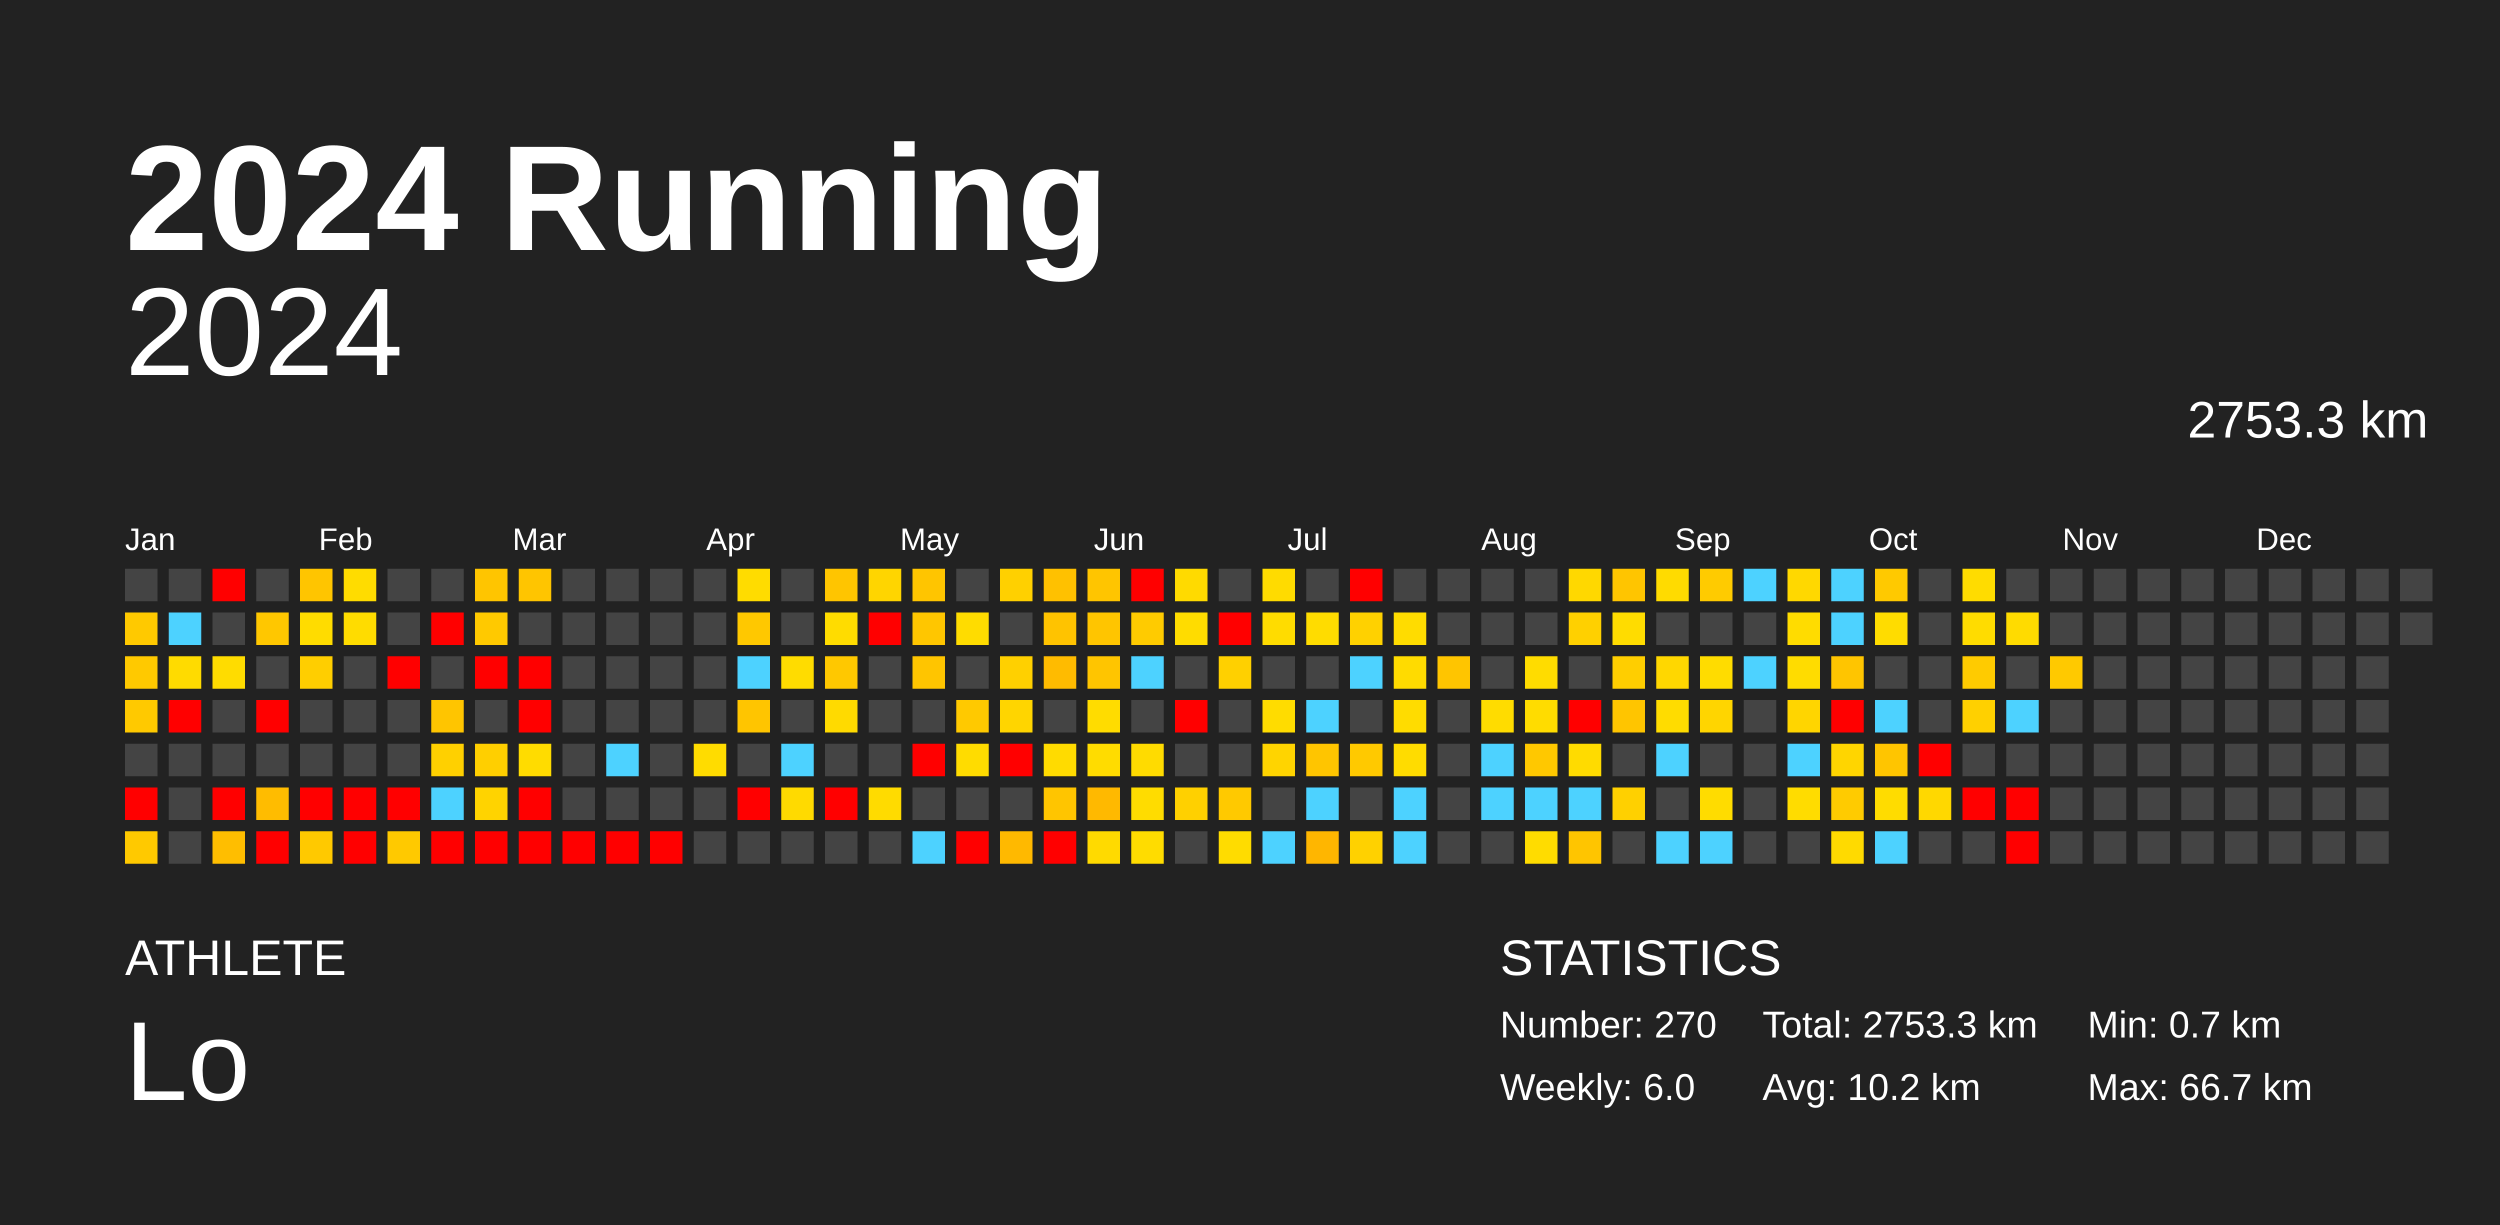
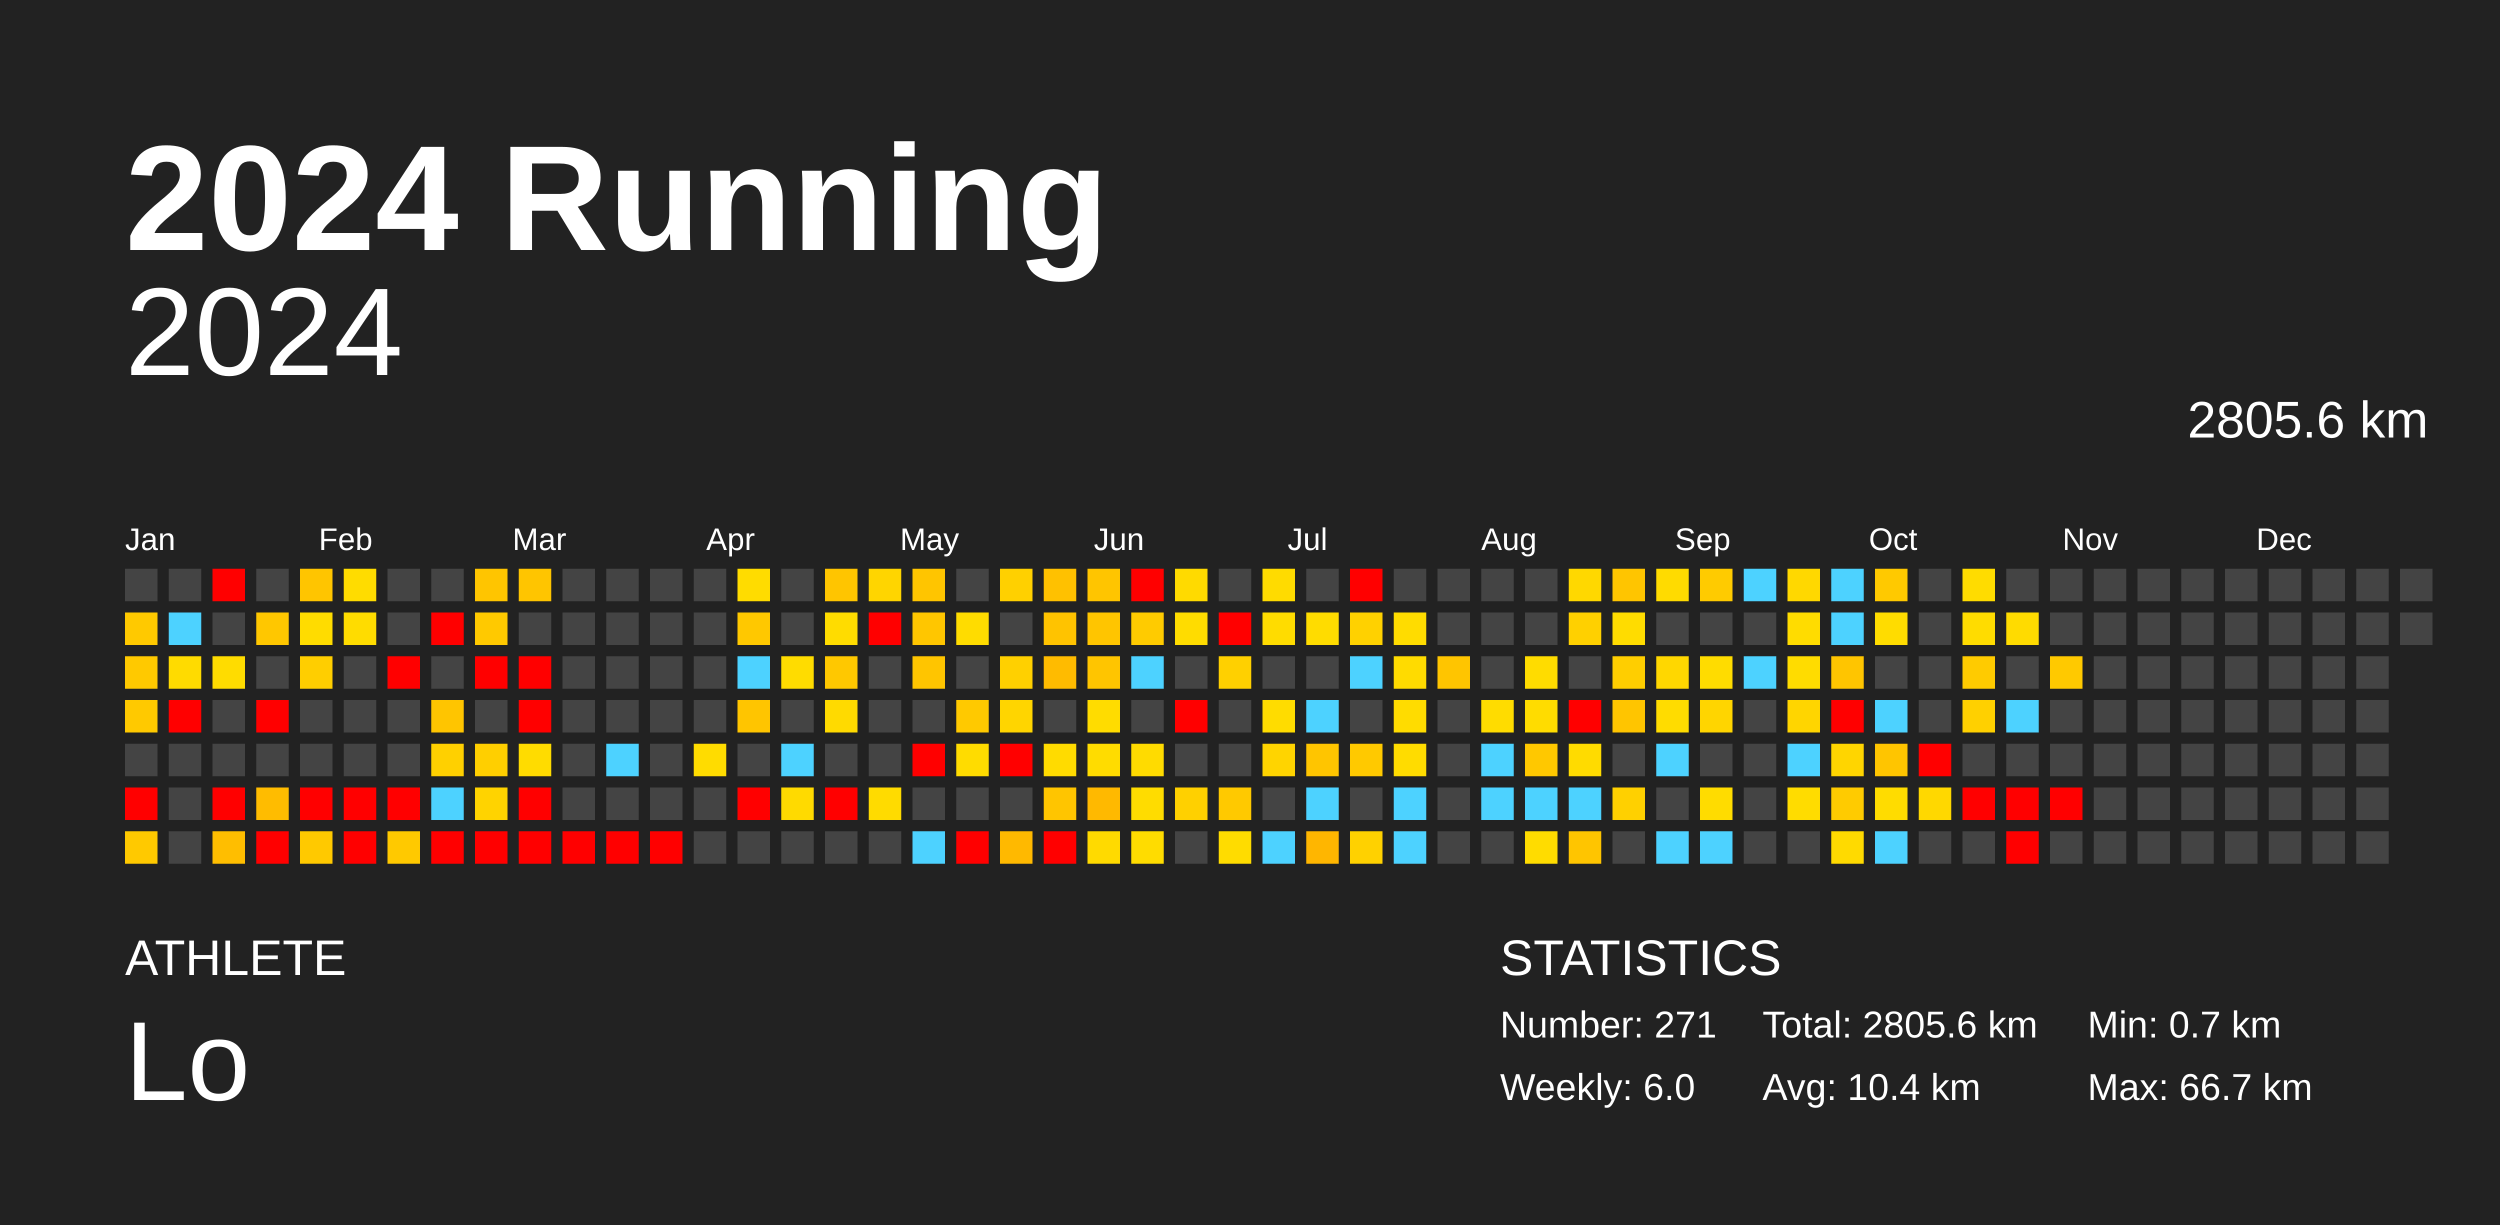
<svg xmlns="http://www.w3.org/2000/svg" baseProfile="full" height="98mm" version="1.1" viewBox="0,0,200,98" width="200mm">
  <defs />
  <rect fill="#222222" height="98" width="200" x="0" y="0" />
  <text fill="#FFFFFF" style="font-size:12px; font-family:Arial; font-weight:bold;" x="10" y="20">2024 Running</text>
  <text fill="#FFFFFF" style="font-size:4px; font-family:Arial" x="10" y="78">ATHLETE</text>
  <text fill="#FFFFFF" style="font-size:9px; font-family:Arial" x="10" y="88">Lo</text>
  <text fill="#FFFFFF" style="font-size:4px; font-family:Arial" x="120" y="78">STATISTICS</text>
-   <text fill="#FFFFFF" style="font-size:3px; font-family:Arial" x="120" y="83">Number: 270</text>
+   <text fill="#FFFFFF" style="font-size:3px; font-family:Arial" x="120" y="83">Number: 271</text>
  <text fill="#FFFFFF" style="font-size:3px; font-family:Arial" x="120" y="88">Weekly: 6.0</text>
-   <text fill="#FFFFFF" style="font-size:3px; font-family:Arial" x="141" y="83">Total: 2753.3 km</text>
-   <text fill="#FFFFFF" style="font-size:3px; font-family:Arial" x="141" y="88">Avg: 10.2 km</text>
+   <text fill="#FFFFFF" style="font-size:3px; font-family:Arial" x="141" y="83">Total: 2805.6 km</text>
+   <text fill="#FFFFFF" style="font-size:3px; font-family:Arial" x="141" y="88">Avg: 10.4 km</text>
  <text fill="#FFFFFF" style="font-size:3px; font-family:Arial" x="167" y="83">Min: 0.7 km</text>
  <text fill="#FFFFFF" style="font-size:3px; font-family:Arial" x="167" y="88">Max: 66.7 km</text>
  <text alignment-baseline="hanging" fill="#FFFFFF" style="font-size:10.0px; font-family:Arial;" x="10" y="30">2024</text>
-   <text alignment-baseline="hanging" fill="#FFFFFF" style="font-size:4.125px; font-family:Arial;" x="175" y="35">2753.3 km</text>
+   <text alignment-baseline="hanging" fill="#FFFFFF" style="font-size:4.125px; font-family:Arial;" x="175" y="35">2805.6 km</text>
  <text fill="#FFFFFF" style="font-size:2.5px; font-family:Arial" x="10.0" y="44">Jan</text>
  <text fill="#FFFFFF" style="font-size:2.5px; font-family:Arial" x="25.5" y="44">Feb</text>
  <text fill="#FFFFFF" style="font-size:2.5px; font-family:Arial" x="41.0" y="44">Mar</text>
  <text fill="#FFFFFF" style="font-size:2.5px; font-family:Arial" x="56.5" y="44">Apr</text>
  <text fill="#FFFFFF" style="font-size:2.5px; font-family:Arial" x="72.0" y="44">May</text>
  <text fill="#FFFFFF" style="font-size:2.5px; font-family:Arial" x="87.5" y="44">Jun</text>
  <text fill="#FFFFFF" style="font-size:2.5px; font-family:Arial" x="103.0" y="44">Jul</text>
  <text fill="#FFFFFF" style="font-size:2.5px; font-family:Arial" x="118.5" y="44">Aug</text>
  <text fill="#FFFFFF" style="font-size:2.5px; font-family:Arial" x="134.0" y="44">Sep</text>
  <text fill="#FFFFFF" style="font-size:2.5px; font-family:Arial" x="149.5" y="44">Oct</text>
  <text fill="#FFFFFF" style="font-size:2.5px; font-family:Arial" x="165.0" y="44">Nov</text>
  <text fill="#FFFFFF" style="font-size:2.5px; font-family:Arial" x="180.5" y="44">Dec</text>
  <rect fill="#444444" height="2.6" width="2.6" x="10.0" y="45.5" />
  <rect fill="#ffc900" height="2.6" width="2.6" x="10.0" y="49.0" />
  <rect fill="#ffc900" height="2.6" width="2.6" x="10.0" y="52.5" />
  <rect fill="#ffc900" height="2.6" width="2.6" x="10.0" y="56.0" />
  <rect fill="#444444" height="2.6" width="2.6" x="10.0" y="59.5" />
  <rect fill="red" height="2.6" width="2.6" x="10.0" y="63.0" />
  <rect fill="#ffc900" height="2.6" width="2.6" x="10.0" y="66.5" />
  <rect fill="#444444" height="2.6" width="2.6" x="13.5" y="45.5" />
  <rect fill="#4dd2ff" height="2.6" width="2.6" x="13.5" y="49.0" />
  <rect fill="#ffdb00" height="2.6" width="2.6" x="13.5" y="52.5" />
  <rect fill="red" height="2.6" width="2.6" x="13.5" y="56.0" />
  <rect fill="#444444" height="2.6" width="2.6" x="13.5" y="59.5" />
  <rect fill="#444444" height="2.6" width="2.6" x="13.5" y="63.0" />
  <rect fill="#444444" height="2.6" width="2.6" x="13.5" y="66.5" />
  <rect fill="red" height="2.6" width="2.6" x="17.0" y="45.5" />
  <rect fill="#444444" height="2.6" width="2.6" x="17.0" y="49.0" />
  <rect fill="#ffdc00" height="2.6" width="2.6" x="17.0" y="52.5" />
  <rect fill="#444444" height="2.6" width="2.6" x="17.0" y="56.0" />
  <rect fill="#444444" height="2.6" width="2.6" x="17.0" y="59.5" />
  <rect fill="red" height="2.6" width="2.6" x="17.0" y="63.0" />
  <rect fill="#ffbe00" height="2.6" width="2.6" x="17.0" y="66.5" />
  <rect fill="#444444" height="2.6" width="2.6" x="20.5" y="45.5" />
  <rect fill="#ffc700" height="2.6" width="2.6" x="20.5" y="49.0" />
  <rect fill="#444444" height="2.6" width="2.6" x="20.5" y="52.5" />
  <rect fill="red" height="2.6" width="2.6" x="20.5" y="56.0" />
  <rect fill="#444444" height="2.6" width="2.6" x="20.5" y="59.5" />
  <rect fill="#ffbc00" height="2.6" width="2.6" x="20.5" y="63.0" />
  <rect fill="red" height="2.6" width="2.6" x="20.5" y="66.5" />
  <rect fill="#ffc500" height="2.6" width="2.6" x="24.0" y="45.5" />
  <rect fill="#ffdc00" height="2.6" width="2.6" x="24.0" y="49.0" />
  <rect fill="#ffce00" height="2.6" width="2.6" x="24.0" y="52.5" />
  <rect fill="#444444" height="2.6" width="2.6" x="24.0" y="56.0" />
  <rect fill="#444444" height="2.6" width="2.6" x="24.0" y="59.5" />
  <rect fill="red" height="2.6" width="2.6" x="24.0" y="63.0" />
  <rect fill="#ffc900" height="2.6" width="2.6" x="24.0" y="66.5" />
  <rect fill="#ffdc00" height="2.6" width="2.6" x="27.5" y="45.5" />
  <rect fill="#ffdc00" height="2.6" width="2.6" x="27.5" y="49.0" />
  <rect fill="#444444" height="2.6" width="2.6" x="27.5" y="52.5" />
  <rect fill="#444444" height="2.6" width="2.6" x="27.5" y="56.0" />
  <rect fill="#444444" height="2.6" width="2.6" x="27.5" y="59.5" />
  <rect fill="red" height="2.6" width="2.6" x="27.5" y="63.0" />
  <rect fill="red" height="2.6" width="2.6" x="27.5" y="66.5" />
  <rect fill="#444444" height="2.6" width="2.6" x="31.0" y="45.5" />
  <rect fill="#444444" height="2.6" width="2.6" x="31.0" y="49.0" />
  <rect fill="red" height="2.6" width="2.6" x="31.0" y="52.5" />
  <rect fill="#444444" height="2.6" width="2.6" x="31.0" y="56.0" />
  <rect fill="#444444" height="2.6" width="2.6" x="31.0" y="59.5" />
  <rect fill="red" height="2.6" width="2.6" x="31.0" y="63.0" />
  <rect fill="#ffc900" height="2.6" width="2.6" x="31.0" y="66.5" />
  <rect fill="#444444" height="2.6" width="2.6" x="34.5" y="45.5" />
  <rect fill="red" height="2.6" width="2.6" x="34.5" y="49.0" />
  <rect fill="#444444" height="2.6" width="2.6" x="34.5" y="52.5" />
  <rect fill="#ffc500" height="2.6" width="2.6" x="34.5" y="56.0" />
  <rect fill="#ffd000" height="2.6" width="2.6" x="34.5" y="59.5" />
  <rect fill="#4dd2ff" height="2.6" width="2.6" x="34.5" y="63.0" />
  <rect fill="red" height="2.6" width="2.6" x="34.5" y="66.5" />
  <rect fill="#ffc500" height="2.6" width="2.6" x="38.0" y="45.5" />
  <rect fill="#ffc900" height="2.6" width="2.6" x="38.0" y="49.0" />
  <rect fill="red" height="2.6" width="2.6" x="38.0" y="52.5" />
  <rect fill="#444444" height="2.6" width="2.6" x="38.0" y="56.0" />
  <rect fill="#ffcf00" height="2.6" width="2.6" x="38.0" y="59.5" />
  <rect fill="#ffd300" height="2.6" width="2.6" x="38.0" y="63.0" />
  <rect fill="red" height="2.6" width="2.6" x="38.0" y="66.5" />
  <rect fill="#ffc500" height="2.6" width="2.6" x="41.5" y="45.5" />
  <rect fill="#444444" height="2.6" width="2.6" x="41.5" y="49.0" />
  <rect fill="red" height="2.6" width="2.6" x="41.5" y="52.5" />
  <rect fill="red" height="2.6" width="2.6" x="41.5" y="56.0" />
  <rect fill="#ffdc00" height="2.6" width="2.6" x="41.5" y="59.5" />
  <rect fill="red" height="2.6" width="2.6" x="41.5" y="63.0" />
  <rect fill="red" height="2.6" width="2.6" x="41.5" y="66.5" />
  <rect fill="#444444" height="2.6" width="2.6" x="45.0" y="45.5" />
  <rect fill="#444444" height="2.6" width="2.6" x="45.0" y="49.0" />
  <rect fill="#444444" height="2.6" width="2.6" x="45.0" y="52.5" />
  <rect fill="#444444" height="2.6" width="2.6" x="45.0" y="56.0" />
  <rect fill="#444444" height="2.6" width="2.6" x="45.0" y="59.5" />
  <rect fill="#444444" height="2.6" width="2.6" x="45.0" y="63.0" />
  <rect fill="red" height="2.6" width="2.6" x="45.0" y="66.5" />
  <rect fill="#444444" height="2.6" width="2.6" x="48.5" y="45.5" />
  <rect fill="#444444" height="2.6" width="2.6" x="48.5" y="49.0" />
  <rect fill="#444444" height="2.6" width="2.6" x="48.5" y="52.5" />
  <rect fill="#444444" height="2.6" width="2.6" x="48.5" y="56.0" />
  <rect fill="#4dd2ff" height="2.6" width="2.6" x="48.5" y="59.5" />
  <rect fill="#444444" height="2.6" width="2.6" x="48.5" y="63.0" />
  <rect fill="red" height="2.6" width="2.6" x="48.5" y="66.5" />
  <rect fill="#444444" height="2.6" width="2.6" x="52.0" y="45.5" />
  <rect fill="#444444" height="2.6" width="2.6" x="52.0" y="49.0" />
  <rect fill="#444444" height="2.6" width="2.6" x="52.0" y="52.5" />
  <rect fill="#444444" height="2.6" width="2.6" x="52.0" y="56.0" />
  <rect fill="#444444" height="2.6" width="2.6" x="52.0" y="59.5" />
  <rect fill="#444444" height="2.6" width="2.6" x="52.0" y="63.0" />
  <rect fill="red" height="2.6" width="2.6" x="52.0" y="66.5" />
  <rect fill="#444444" height="2.6" width="2.6" x="55.5" y="45.5" />
  <rect fill="#444444" height="2.6" width="2.6" x="55.5" y="49.0" />
  <rect fill="#444444" height="2.6" width="2.6" x="55.5" y="52.5" />
  <rect fill="#444444" height="2.6" width="2.6" x="55.5" y="56.0" />
  <rect fill="#ffdc00" height="2.6" width="2.6" x="55.5" y="59.5" />
  <rect fill="#444444" height="2.6" width="2.6" x="55.5" y="63.0" />
  <rect fill="#444444" height="2.6" width="2.6" x="55.5" y="66.5" />
  <rect fill="#ffdc00" height="2.6" width="2.6" x="59.0" y="45.5" />
  <rect fill="#ffc800" height="2.6" width="2.6" x="59.0" y="49.0" />
  <rect fill="#4dd2ff" height="2.6" width="2.6" x="59.0" y="52.5" />
  <rect fill="#ffc500" height="2.6" width="2.6" x="59.0" y="56.0" />
  <rect fill="#444444" height="2.6" width="2.6" x="59.0" y="59.5" />
  <rect fill="red" height="2.6" width="2.6" x="59.0" y="63.0" />
  <rect fill="#444444" height="2.6" width="2.6" x="59.0" y="66.5" />
  <rect fill="#444444" height="2.6" width="2.6" x="62.5" y="45.5" />
  <rect fill="#444444" height="2.6" width="2.6" x="62.5" y="49.0" />
  <rect fill="#ffdc00" height="2.6" width="2.6" x="62.5" y="52.5" />
  <rect fill="#444444" height="2.6" width="2.6" x="62.5" y="56.0" />
  <rect fill="#4dd2ff" height="2.6" width="2.6" x="62.5" y="59.5" />
  <rect fill="#ffda00" height="2.6" width="2.6" x="62.5" y="63.0" />
  <rect fill="#444444" height="2.6" width="2.6" x="62.5" y="66.5" />
  <rect fill="#ffc500" height="2.6" width="2.6" x="66.0" y="45.5" />
  <rect fill="#ffdc00" height="2.6" width="2.6" x="66.0" y="49.0" />
  <rect fill="#ffc800" height="2.6" width="2.6" x="66.0" y="52.5" />
  <rect fill="#ffda00" height="2.6" width="2.6" x="66.0" y="56.0" />
  <rect fill="#444444" height="2.6" width="2.6" x="66.0" y="59.5" />
  <rect fill="red" height="2.6" width="2.6" x="66.0" y="63.0" />
  <rect fill="#444444" height="2.6" width="2.6" x="66.0" y="66.5" />
  <rect fill="#ffd500" height="2.6" width="2.6" x="69.5" y="45.5" />
  <rect fill="red" height="2.6" width="2.6" x="69.5" y="49.0" />
  <rect fill="#444444" height="2.6" width="2.6" x="69.5" y="52.5" />
  <rect fill="#444444" height="2.6" width="2.6" x="69.5" y="56.0" />
  <rect fill="#444444" height="2.6" width="2.6" x="69.5" y="59.5" />
  <rect fill="#ffdb00" height="2.6" width="2.6" x="69.5" y="63.0" />
  <rect fill="#444444" height="2.6" width="2.6" x="69.5" y="66.5" />
  <rect fill="#ffc500" height="2.6" width="2.6" x="73.0" y="45.5" />
  <rect fill="#ffc600" height="2.6" width="2.6" x="73.0" y="49.0" />
  <rect fill="#ffc500" height="2.6" width="2.6" x="73.0" y="52.5" />
  <rect fill="#444444" height="2.6" width="2.6" x="73.0" y="56.0" />
  <rect fill="red" height="2.6" width="2.6" x="73.0" y="59.5" />
  <rect fill="#444444" height="2.6" width="2.6" x="73.0" y="63.0" />
  <rect fill="#4dd2ff" height="2.6" width="2.6" x="73.0" y="66.5" />
  <rect fill="#444444" height="2.6" width="2.6" x="76.5" y="45.5" />
  <rect fill="#ffdc00" height="2.6" width="2.6" x="76.5" y="49.0" />
  <rect fill="#444444" height="2.6" width="2.6" x="76.5" y="52.5" />
  <rect fill="#ffc900" height="2.6" width="2.6" x="76.5" y="56.0" />
  <rect fill="#ffdc00" height="2.6" width="2.6" x="76.5" y="59.5" />
  <rect fill="#444444" height="2.6" width="2.6" x="76.5" y="63.0" />
  <rect fill="red" height="2.6" width="2.6" x="76.5" y="66.5" />
  <rect fill="#ffd000" height="2.6" width="2.6" x="80.0" y="45.5" />
  <rect fill="#444444" height="2.6" width="2.6" x="80.0" y="49.0" />
  <rect fill="#ffd000" height="2.6" width="2.6" x="80.0" y="52.5" />
  <rect fill="#ffd500" height="2.6" width="2.6" x="80.0" y="56.0" />
  <rect fill="red" height="2.6" width="2.6" x="80.0" y="59.5" />
  <rect fill="#444444" height="2.6" width="2.6" x="80.0" y="63.0" />
  <rect fill="#ffb900" height="2.6" width="2.6" x="80.0" y="66.5" />
  <rect fill="#ffc100" height="2.6" width="2.6" x="83.5" y="45.5" />
  <rect fill="#ffc300" height="2.6" width="2.6" x="83.5" y="49.0" />
  <rect fill="#ffbb00" height="2.6" width="2.6" x="83.5" y="52.5" />
  <rect fill="#444444" height="2.6" width="2.6" x="83.5" y="56.0" />
  <rect fill="#ffdb00" height="2.6" width="2.6" x="83.5" y="59.5" />
  <rect fill="#ffc500" height="2.6" width="2.6" x="83.5" y="63.0" />
  <rect fill="red" height="2.6" width="2.6" x="83.5" y="66.5" />
  <rect fill="#ffc500" height="2.6" width="2.6" x="87.0" y="45.5" />
  <rect fill="#ffc500" height="2.6" width="2.6" x="87.0" y="49.0" />
  <rect fill="#ffc500" height="2.6" width="2.6" x="87.0" y="52.5" />
  <rect fill="#ffdc00" height="2.6" width="2.6" x="87.0" y="56.0" />
  <rect fill="#ffdc00" height="2.6" width="2.6" x="87.0" y="59.5" />
  <rect fill="#ffb900" height="2.6" width="2.6" x="87.0" y="63.0" />
  <rect fill="#ffda00" height="2.6" width="2.6" x="87.0" y="66.5" />
  <rect fill="red" height="2.6" width="2.6" x="90.5" y="45.5" />
  <rect fill="#ffcb00" height="2.6" width="2.6" x="90.5" y="49.0" />
  <rect fill="#4dd2ff" height="2.6" width="2.6" x="90.5" y="52.5" />
  <rect fill="#444444" height="2.6" width="2.6" x="90.5" y="56.0" />
  <rect fill="#ffdb00" height="2.6" width="2.6" x="90.5" y="59.5" />
  <rect fill="#ffdc00" height="2.6" width="2.6" x="90.5" y="63.0" />
  <rect fill="#ffdc00" height="2.6" width="2.6" x="90.5" y="66.5" />
  <rect fill="#ffda00" height="2.6" width="2.6" x="94.0" y="45.5" />
  <rect fill="#ffdc00" height="2.6" width="2.6" x="94.0" y="49.0" />
  <rect fill="#444444" height="2.6" width="2.6" x="94.0" y="52.5" />
  <rect fill="red" height="2.6" width="2.6" x="94.0" y="56.0" />
  <rect fill="#444444" height="2.6" width="2.6" x="94.0" y="59.5" />
  <rect fill="#ffd000" height="2.6" width="2.6" x="94.0" y="63.0" />
  <rect fill="#444444" height="2.6" width="2.6" x="94.0" y="66.5" />
  <rect fill="#444444" height="2.6" width="2.6" x="97.5" y="45.5" />
  <rect fill="red" height="2.6" width="2.6" x="97.5" y="49.0" />
  <rect fill="#ffd000" height="2.6" width="2.6" x="97.5" y="52.5" />
  <rect fill="#444444" height="2.6" width="2.6" x="97.5" y="56.0" />
  <rect fill="#444444" height="2.6" width="2.6" x="97.5" y="59.5" />
  <rect fill="#ffc900" height="2.6" width="2.6" x="97.5" y="63.0" />
  <rect fill="#ffdc00" height="2.6" width="2.6" x="97.5" y="66.5" />
  <rect fill="#ffdb00" height="2.6" width="2.6" x="101.0" y="45.5" />
  <rect fill="#ffdc00" height="2.6" width="2.6" x="101.0" y="49.0" />
  <rect fill="#444444" height="2.6" width="2.6" x="101.0" y="52.5" />
  <rect fill="#ffdc00" height="2.6" width="2.6" x="101.0" y="56.0" />
  <rect fill="#ffd400" height="2.6" width="2.6" x="101.0" y="59.5" />
  <rect fill="#444444" height="2.6" width="2.6" x="101.0" y="63.0" />
  <rect fill="#4dd2ff" height="2.6" width="2.6" x="101.0" y="66.5" />
  <rect fill="#444444" height="2.6" width="2.6" x="104.5" y="45.5" />
  <rect fill="#ffdc00" height="2.6" width="2.6" x="104.5" y="49.0" />
  <rect fill="#444444" height="2.6" width="2.6" x="104.5" y="52.5" />
  <rect fill="#4dd2ff" height="2.6" width="2.6" x="104.5" y="56.0" />
  <rect fill="#ffc500" height="2.6" width="2.6" x="104.5" y="59.5" />
  <rect fill="#4dd2ff" height="2.6" width="2.6" x="104.5" y="63.0" />
  <rect fill="#ffb600" height="2.6" width="2.6" x="104.5" y="66.5" />
  <rect fill="red" height="2.6" width="2.6" x="108.0" y="45.5" />
  <rect fill="#ffd100" height="2.6" width="2.6" x="108.0" y="49.0" />
  <rect fill="#4dd2ff" height="2.6" width="2.6" x="108.0" y="52.5" />
  <rect fill="#444444" height="2.6" width="2.6" x="108.0" y="56.0" />
  <rect fill="#ffc900" height="2.6" width="2.6" x="108.0" y="59.5" />
  <rect fill="#444444" height="2.6" width="2.6" x="108.0" y="63.0" />
  <rect fill="#ffd100" height="2.6" width="2.6" x="108.0" y="66.5" />
  <rect fill="#444444" height="2.6" width="2.6" x="111.5" y="45.5" />
  <rect fill="#ffdc00" height="2.6" width="2.6" x="111.5" y="49.0" />
  <rect fill="#ffdb00" height="2.6" width="2.6" x="111.5" y="52.5" />
  <rect fill="#ffdc00" height="2.6" width="2.6" x="111.5" y="56.0" />
  <rect fill="#ffdc00" height="2.6" width="2.6" x="111.5" y="59.5" />
  <rect fill="#4dd2ff" height="2.6" width="2.6" x="111.5" y="63.0" />
  <rect fill="#4dd2ff" height="2.6" width="2.6" x="111.5" y="66.5" />
  <rect fill="#444444" height="2.6" width="2.6" x="115.0" y="45.5" />
  <rect fill="#444444" height="2.6" width="2.6" x="115.0" y="49.0" />
  <rect fill="#ffc500" height="2.6" width="2.6" x="115.0" y="52.5" />
  <rect fill="#444444" height="2.6" width="2.6" x="115.0" y="56.0" />
  <rect fill="#444444" height="2.6" width="2.6" x="115.0" y="59.5" />
  <rect fill="#444444" height="2.6" width="2.6" x="115.0" y="63.0" />
  <rect fill="#444444" height="2.6" width="2.6" x="115.0" y="66.5" />
  <rect fill="#444444" height="2.6" width="2.6" x="118.5" y="45.5" />
  <rect fill="#444444" height="2.6" width="2.6" x="118.5" y="49.0" />
  <rect fill="#444444" height="2.6" width="2.6" x="118.5" y="52.5" />
  <rect fill="#ffdc00" height="2.6" width="2.6" x="118.5" y="56.0" />
  <rect fill="#4dd2ff" height="2.6" width="2.6" x="118.5" y="59.5" />
  <rect fill="#4dd2ff" height="2.6" width="2.6" x="118.5" y="63.0" />
  <rect fill="#444444" height="2.6" width="2.6" x="118.5" y="66.5" />
  <rect fill="#444444" height="2.6" width="2.6" x="122.0" y="45.5" />
  <rect fill="#444444" height="2.6" width="2.6" x="122.0" y="49.0" />
  <rect fill="#ffdc00" height="2.6" width="2.6" x="122.0" y="52.5" />
  <rect fill="#ffdc00" height="2.6" width="2.6" x="122.0" y="56.0" />
  <rect fill="#ffc800" height="2.6" width="2.6" x="122.0" y="59.5" />
  <rect fill="#4dd2ff" height="2.6" width="2.6" x="122.0" y="63.0" />
  <rect fill="#ffdc00" height="2.6" width="2.6" x="122.0" y="66.5" />
  <rect fill="#ffd800" height="2.6" width="2.6" x="125.5" y="45.5" />
  <rect fill="#ffd000" height="2.6" width="2.6" x="125.5" y="49.0" />
  <rect fill="#444444" height="2.6" width="2.6" x="125.5" y="52.5" />
  <rect fill="red" height="2.6" width="2.6" x="125.5" y="56.0" />
  <rect fill="#ffdb00" height="2.6" width="2.6" x="125.5" y="59.5" />
  <rect fill="#4dd2ff" height="2.6" width="2.6" x="125.5" y="63.0" />
  <rect fill="#ffc500" height="2.6" width="2.6" x="125.5" y="66.5" />
  <rect fill="#ffc500" height="2.6" width="2.6" x="129.0" y="45.5" />
  <rect fill="#ffdc00" height="2.6" width="2.6" x="129.0" y="49.0" />
  <rect fill="#ffce00" height="2.6" width="2.6" x="129.0" y="52.5" />
  <rect fill="#ffc500" height="2.6" width="2.6" x="129.0" y="56.0" />
  <rect fill="#444444" height="2.6" width="2.6" x="129.0" y="59.5" />
  <rect fill="#ffd000" height="2.6" width="2.6" x="129.0" y="63.0" />
  <rect fill="#444444" height="2.6" width="2.6" x="129.0" y="66.5" />
  <rect fill="#ffdb00" height="2.6" width="2.6" x="132.5" y="45.5" />
  <rect fill="#444444" height="2.6" width="2.6" x="132.5" y="49.0" />
  <rect fill="#ffd700" height="2.6" width="2.6" x="132.5" y="52.5" />
  <rect fill="#ffdc00" height="2.6" width="2.6" x="132.5" y="56.0" />
  <rect fill="#4dd2ff" height="2.6" width="2.6" x="132.5" y="59.5" />
  <rect fill="#444444" height="2.6" width="2.6" x="132.5" y="63.0" />
  <rect fill="#4dd2ff" height="2.6" width="2.6" x="132.5" y="66.5" />
  <rect fill="#ffcb00" height="2.6" width="2.6" x="136.0" y="45.5" />
  <rect fill="#444444" height="2.6" width="2.6" x="136.0" y="49.0" />
  <rect fill="#ffdc00" height="2.6" width="2.6" x="136.0" y="52.5" />
  <rect fill="#ffd500" height="2.6" width="2.6" x="136.0" y="56.0" />
  <rect fill="#444444" height="2.6" width="2.6" x="136.0" y="59.5" />
  <rect fill="#ffdc00" height="2.6" width="2.6" x="136.0" y="63.0" />
  <rect fill="#4dd2ff" height="2.6" width="2.6" x="136.0" y="66.5" />
  <rect fill="#4dd2ff" height="2.6" width="2.6" x="139.5" y="45.5" />
  <rect fill="#444444" height="2.6" width="2.6" x="139.5" y="49.0" />
  <rect fill="#4dd2ff" height="2.6" width="2.6" x="139.5" y="52.5" />
  <rect fill="#444444" height="2.6" width="2.6" x="139.5" y="56.0" />
  <rect fill="#444444" height="2.6" width="2.6" x="139.5" y="59.5" />
  <rect fill="#444444" height="2.6" width="2.6" x="139.5" y="63.0" />
  <rect fill="#444444" height="2.6" width="2.6" x="139.5" y="66.5" />
  <rect fill="#ffd800" height="2.6" width="2.6" x="143.0" y="45.5" />
  <rect fill="#ffdc00" height="2.6" width="2.6" x="143.0" y="49.0" />
  <rect fill="#ffdc00" height="2.6" width="2.6" x="143.0" y="52.5" />
  <rect fill="#ffd500" height="2.6" width="2.6" x="143.0" y="56.0" />
  <rect fill="#4dd2ff" height="2.6" width="2.6" x="143.0" y="59.5" />
  <rect fill="#ffdc00" height="2.6" width="2.6" x="143.0" y="63.0" />
  <rect fill="#444444" height="2.6" width="2.6" x="143.0" y="66.5" />
  <rect fill="#4dd2ff" height="2.6" width="2.6" x="146.5" y="45.5" />
  <rect fill="#4dd2ff" height="2.6" width="2.6" x="146.5" y="49.0" />
  <rect fill="#ffc500" height="2.6" width="2.6" x="146.5" y="52.5" />
  <rect fill="red" height="2.6" width="2.6" x="146.5" y="56.0" />
  <rect fill="#ffd500" height="2.6" width="2.6" x="146.5" y="59.5" />
  <rect fill="#ffcb00" height="2.6" width="2.6" x="146.5" y="63.0" />
  <rect fill="#ffda00" height="2.6" width="2.6" x="146.5" y="66.5" />
  <rect fill="#ffc900" height="2.6" width="2.6" x="150.0" y="45.5" />
  <rect fill="#ffdc00" height="2.6" width="2.6" x="150.0" y="49.0" />
  <rect fill="#444444" height="2.6" width="2.6" x="150.0" y="52.5" />
  <rect fill="#4dd2ff" height="2.6" width="2.6" x="150.0" y="56.0" />
  <rect fill="#ffc500" height="2.6" width="2.6" x="150.0" y="59.5" />
  <rect fill="#ffdc00" height="2.6" width="2.6" x="150.0" y="63.0" />
  <rect fill="#4dd2ff" height="2.6" width="2.6" x="150.0" y="66.5" />
  <rect fill="#444444" height="2.6" width="2.6" x="153.5" y="45.5" />
  <rect fill="#444444" height="2.6" width="2.6" x="153.5" y="49.0" />
  <rect fill="#444444" height="2.6" width="2.6" x="153.5" y="52.5" />
  <rect fill="#444444" height="2.6" width="2.6" x="153.5" y="56.0" />
  <rect fill="red" height="2.6" width="2.6" x="153.5" y="59.5" />
  <rect fill="#ffd800" height="2.6" width="2.6" x="153.5" y="63.0" />
  <rect fill="#444444" height="2.6" width="2.6" x="153.5" y="66.5" />
  <rect fill="#ffdc00" height="2.6" width="2.6" x="157.0" y="45.5" />
  <rect fill="#ffdc00" height="2.6" width="2.6" x="157.0" y="49.0" />
  <rect fill="#ffcb00" height="2.6" width="2.6" x="157.0" y="52.5" />
  <rect fill="#ffd000" height="2.6" width="2.6" x="157.0" y="56.0" />
  <rect fill="#444444" height="2.6" width="2.6" x="157.0" y="59.5" />
  <rect fill="red" height="2.6" width="2.6" x="157.0" y="63.0" />
  <rect fill="#444444" height="2.6" width="2.6" x="157.0" y="66.5" />
  <rect fill="#444444" height="2.6" width="2.6" x="160.5" y="45.5" />
  <rect fill="#ffdb00" height="2.6" width="2.6" x="160.5" y="49.0" />
  <rect fill="#444444" height="2.6" width="2.6" x="160.5" y="52.5" />
  <rect fill="#4dd2ff" height="2.6" width="2.6" x="160.5" y="56.0" />
  <rect fill="#444444" height="2.6" width="2.6" x="160.5" y="59.5" />
  <rect fill="red" height="2.6" width="2.6" x="160.5" y="63.0" />
  <rect fill="red" height="2.6" width="2.6" x="160.5" y="66.5" />
  <rect fill="#444444" height="2.6" width="2.6" x="164.0" y="45.5" />
  <rect fill="#444444" height="2.6" width="2.6" x="164.0" y="49.0" />
  <rect fill="#ffc900" height="2.6" width="2.6" x="164.0" y="52.5" />
  <rect fill="#444444" height="2.6" width="2.6" x="164.0" y="56.0" />
  <rect fill="#444444" height="2.6" width="2.6" x="164.0" y="59.5" />
-   <rect fill="#444444" height="2.6" width="2.6" x="164.0" y="63.0" />
+   <rect fill="red" height="2.6" width="2.6" x="164.0" y="63.0" />
  <rect fill="#444444" height="2.6" width="2.6" x="164.0" y="66.5" />
  <rect fill="#444444" height="2.6" width="2.6" x="167.5" y="45.5" />
  <rect fill="#444444" height="2.6" width="2.6" x="167.5" y="49.0" />
  <rect fill="#444444" height="2.6" width="2.6" x="167.5" y="52.5" />
  <rect fill="#444444" height="2.6" width="2.6" x="167.5" y="56.0" />
  <rect fill="#444444" height="2.6" width="2.6" x="167.5" y="59.5" />
  <rect fill="#444444" height="2.6" width="2.6" x="167.5" y="63.0" />
  <rect fill="#444444" height="2.6" width="2.6" x="167.5" y="66.5" />
  <rect fill="#444444" height="2.6" width="2.6" x="171.0" y="45.5" />
  <rect fill="#444444" height="2.6" width="2.6" x="171.0" y="49.0" />
  <rect fill="#444444" height="2.6" width="2.6" x="171.0" y="52.5" />
  <rect fill="#444444" height="2.6" width="2.6" x="171.0" y="56.0" />
  <rect fill="#444444" height="2.6" width="2.6" x="171.0" y="59.5" />
  <rect fill="#444444" height="2.6" width="2.6" x="171.0" y="63.0" />
  <rect fill="#444444" height="2.6" width="2.6" x="171.0" y="66.5" />
  <rect fill="#444444" height="2.6" width="2.6" x="174.5" y="45.5" />
  <rect fill="#444444" height="2.6" width="2.6" x="174.5" y="49.0" />
  <rect fill="#444444" height="2.6" width="2.6" x="174.5" y="52.5" />
  <rect fill="#444444" height="2.6" width="2.6" x="174.5" y="56.0" />
  <rect fill="#444444" height="2.6" width="2.6" x="174.5" y="59.5" />
  <rect fill="#444444" height="2.6" width="2.6" x="174.5" y="63.0" />
  <rect fill="#444444" height="2.6" width="2.6" x="174.5" y="66.5" />
  <rect fill="#444444" height="2.6" width="2.6" x="178.0" y="45.5" />
  <rect fill="#444444" height="2.6" width="2.6" x="178.0" y="49.0" />
  <rect fill="#444444" height="2.6" width="2.6" x="178.0" y="52.5" />
  <rect fill="#444444" height="2.6" width="2.6" x="178.0" y="56.0" />
  <rect fill="#444444" height="2.6" width="2.6" x="178.0" y="59.5" />
  <rect fill="#444444" height="2.6" width="2.6" x="178.0" y="63.0" />
  <rect fill="#444444" height="2.6" width="2.6" x="178.0" y="66.5" />
  <rect fill="#444444" height="2.6" width="2.6" x="181.5" y="45.5" />
  <rect fill="#444444" height="2.6" width="2.6" x="181.5" y="49.0" />
  <rect fill="#444444" height="2.6" width="2.6" x="181.5" y="52.5" />
  <rect fill="#444444" height="2.6" width="2.6" x="181.5" y="56.0" />
  <rect fill="#444444" height="2.6" width="2.6" x="181.5" y="59.5" />
  <rect fill="#444444" height="2.6" width="2.6" x="181.5" y="63.0" />
  <rect fill="#444444" height="2.6" width="2.6" x="181.5" y="66.5" />
  <rect fill="#444444" height="2.6" width="2.6" x="185.0" y="45.5" />
  <rect fill="#444444" height="2.6" width="2.6" x="185.0" y="49.0" />
  <rect fill="#444444" height="2.6" width="2.6" x="185.0" y="52.5" />
  <rect fill="#444444" height="2.6" width="2.6" x="185.0" y="56.0" />
  <rect fill="#444444" height="2.6" width="2.6" x="185.0" y="59.5" />
  <rect fill="#444444" height="2.6" width="2.6" x="185.0" y="63.0" />
  <rect fill="#444444" height="2.6" width="2.6" x="185.0" y="66.5" />
  <rect fill="#444444" height="2.6" width="2.6" x="188.5" y="45.5" />
  <rect fill="#444444" height="2.6" width="2.6" x="188.5" y="49.0" />
  <rect fill="#444444" height="2.6" width="2.6" x="188.5" y="52.5" />
  <rect fill="#444444" height="2.6" width="2.6" x="188.5" y="56.0" />
  <rect fill="#444444" height="2.6" width="2.6" x="188.5" y="59.5" />
  <rect fill="#444444" height="2.6" width="2.6" x="188.5" y="63.0" />
  <rect fill="#444444" height="2.6" width="2.6" x="188.5" y="66.5" />
  <rect fill="#444444" height="2.6" width="2.6" x="192.0" y="45.5" />
  <rect fill="#444444" height="2.6" width="2.6" x="192.0" y="49.0" />
</svg>
